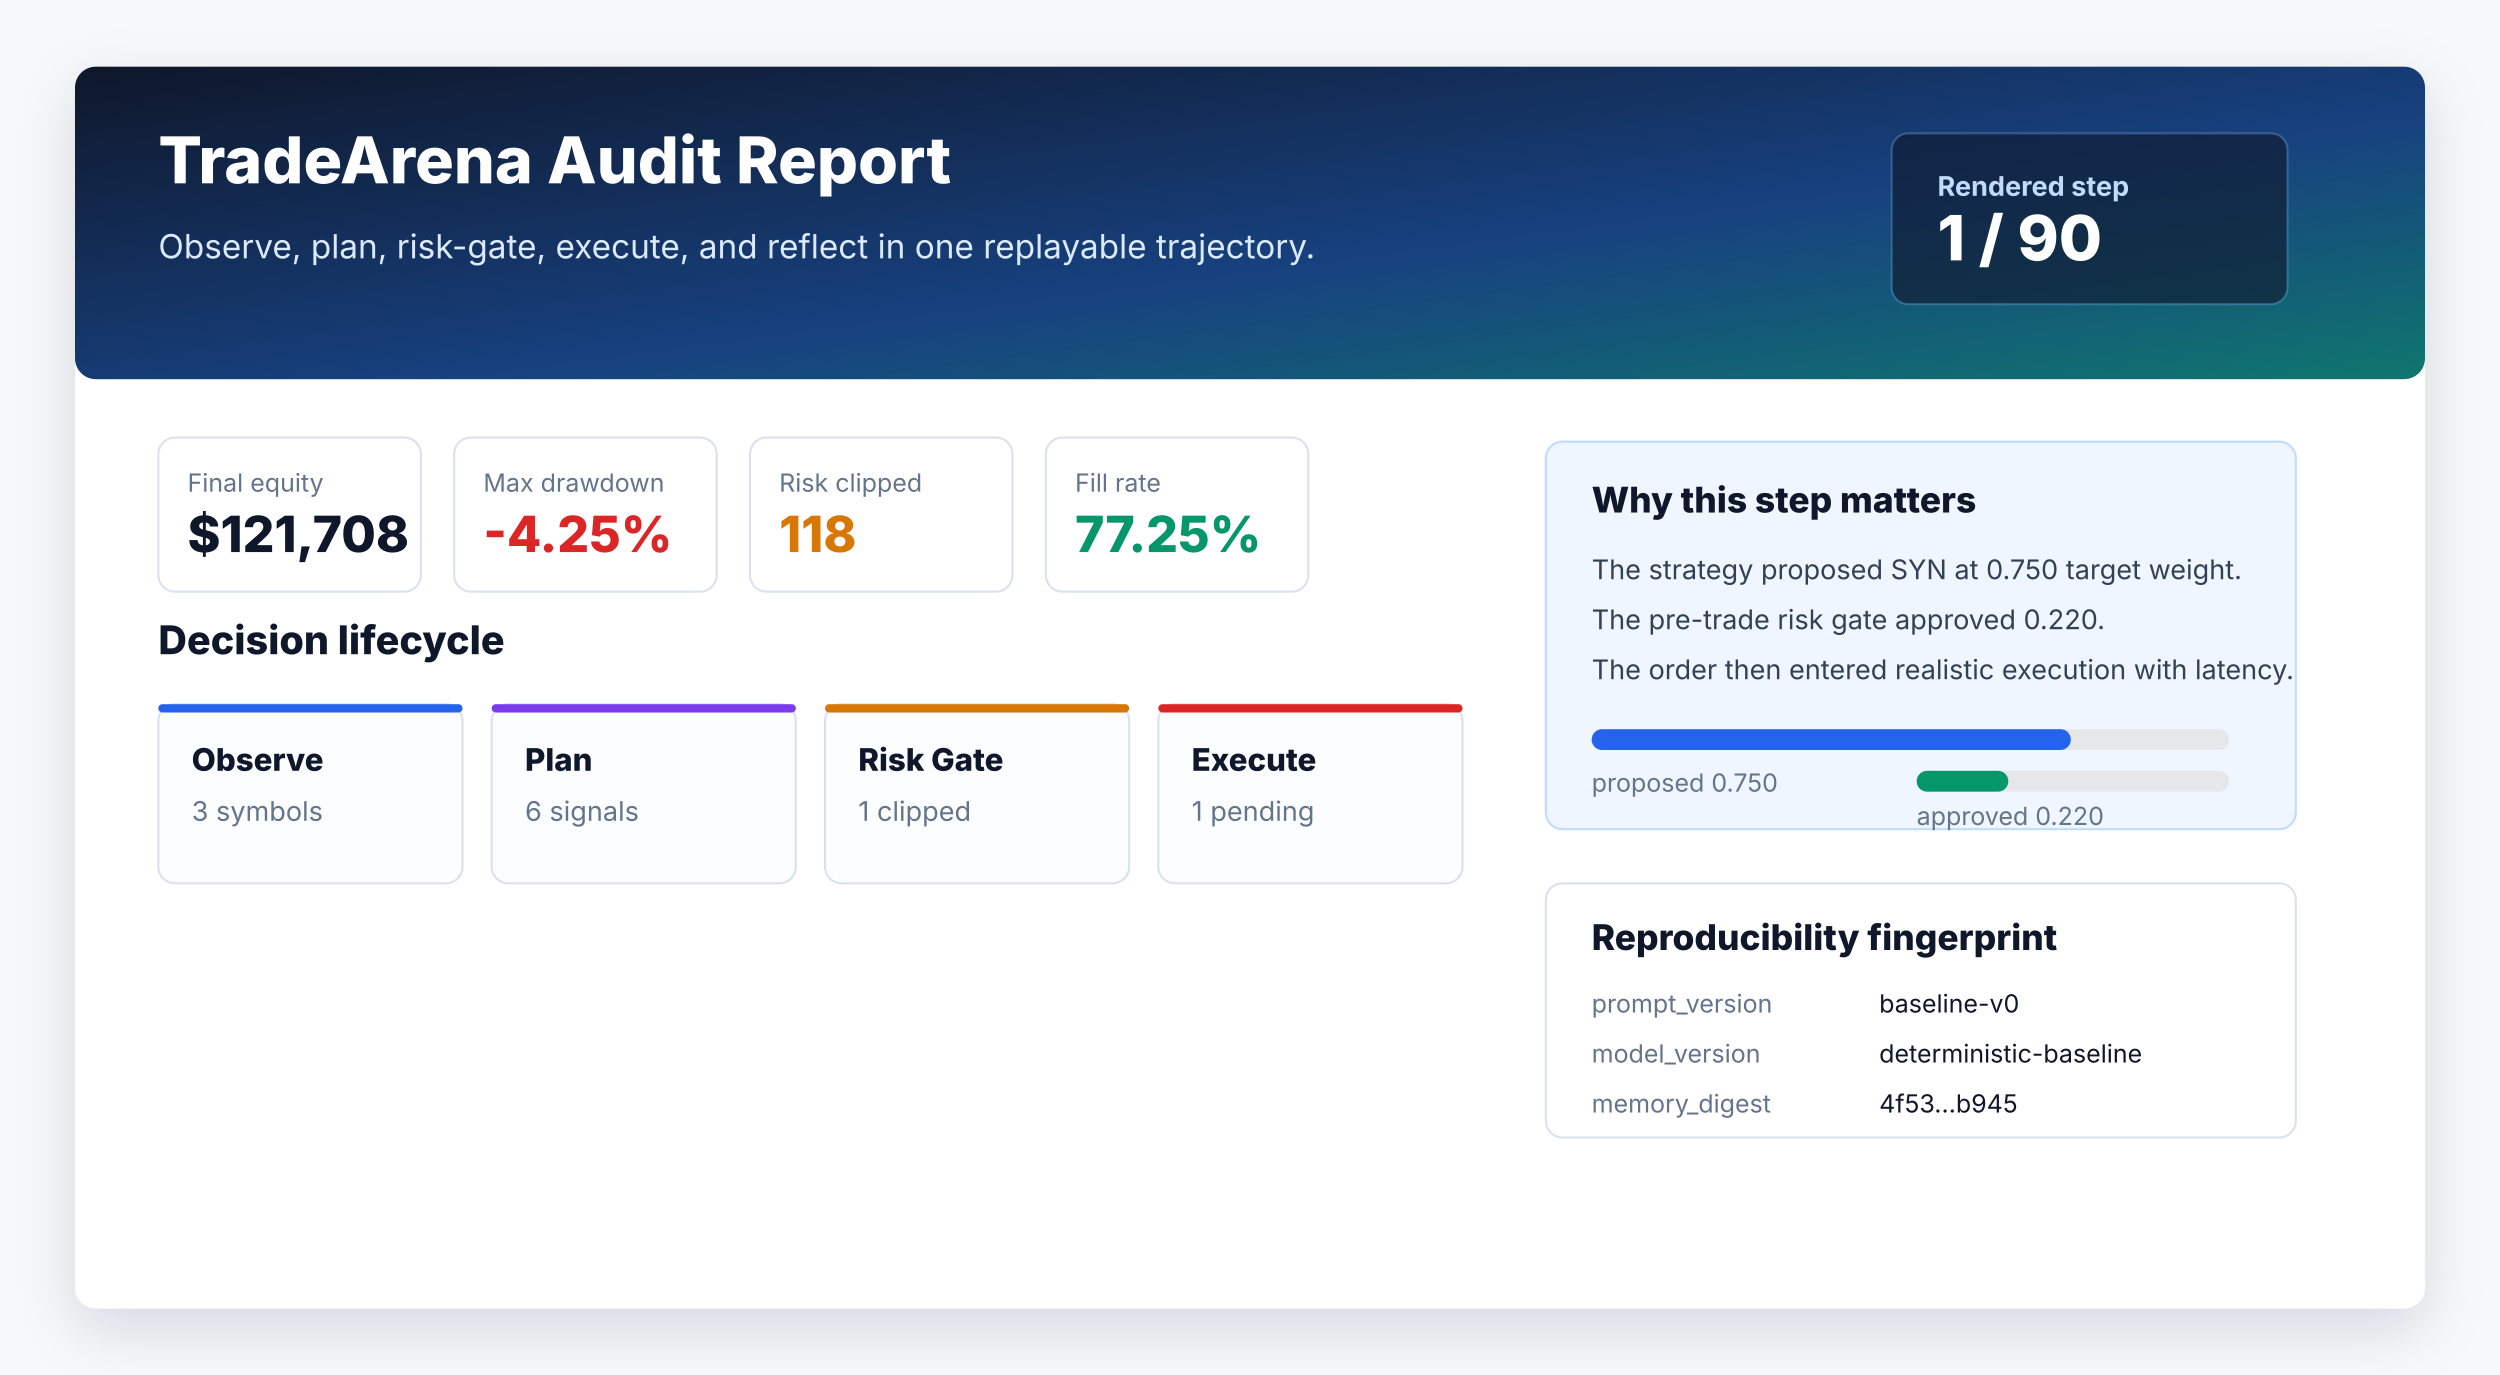
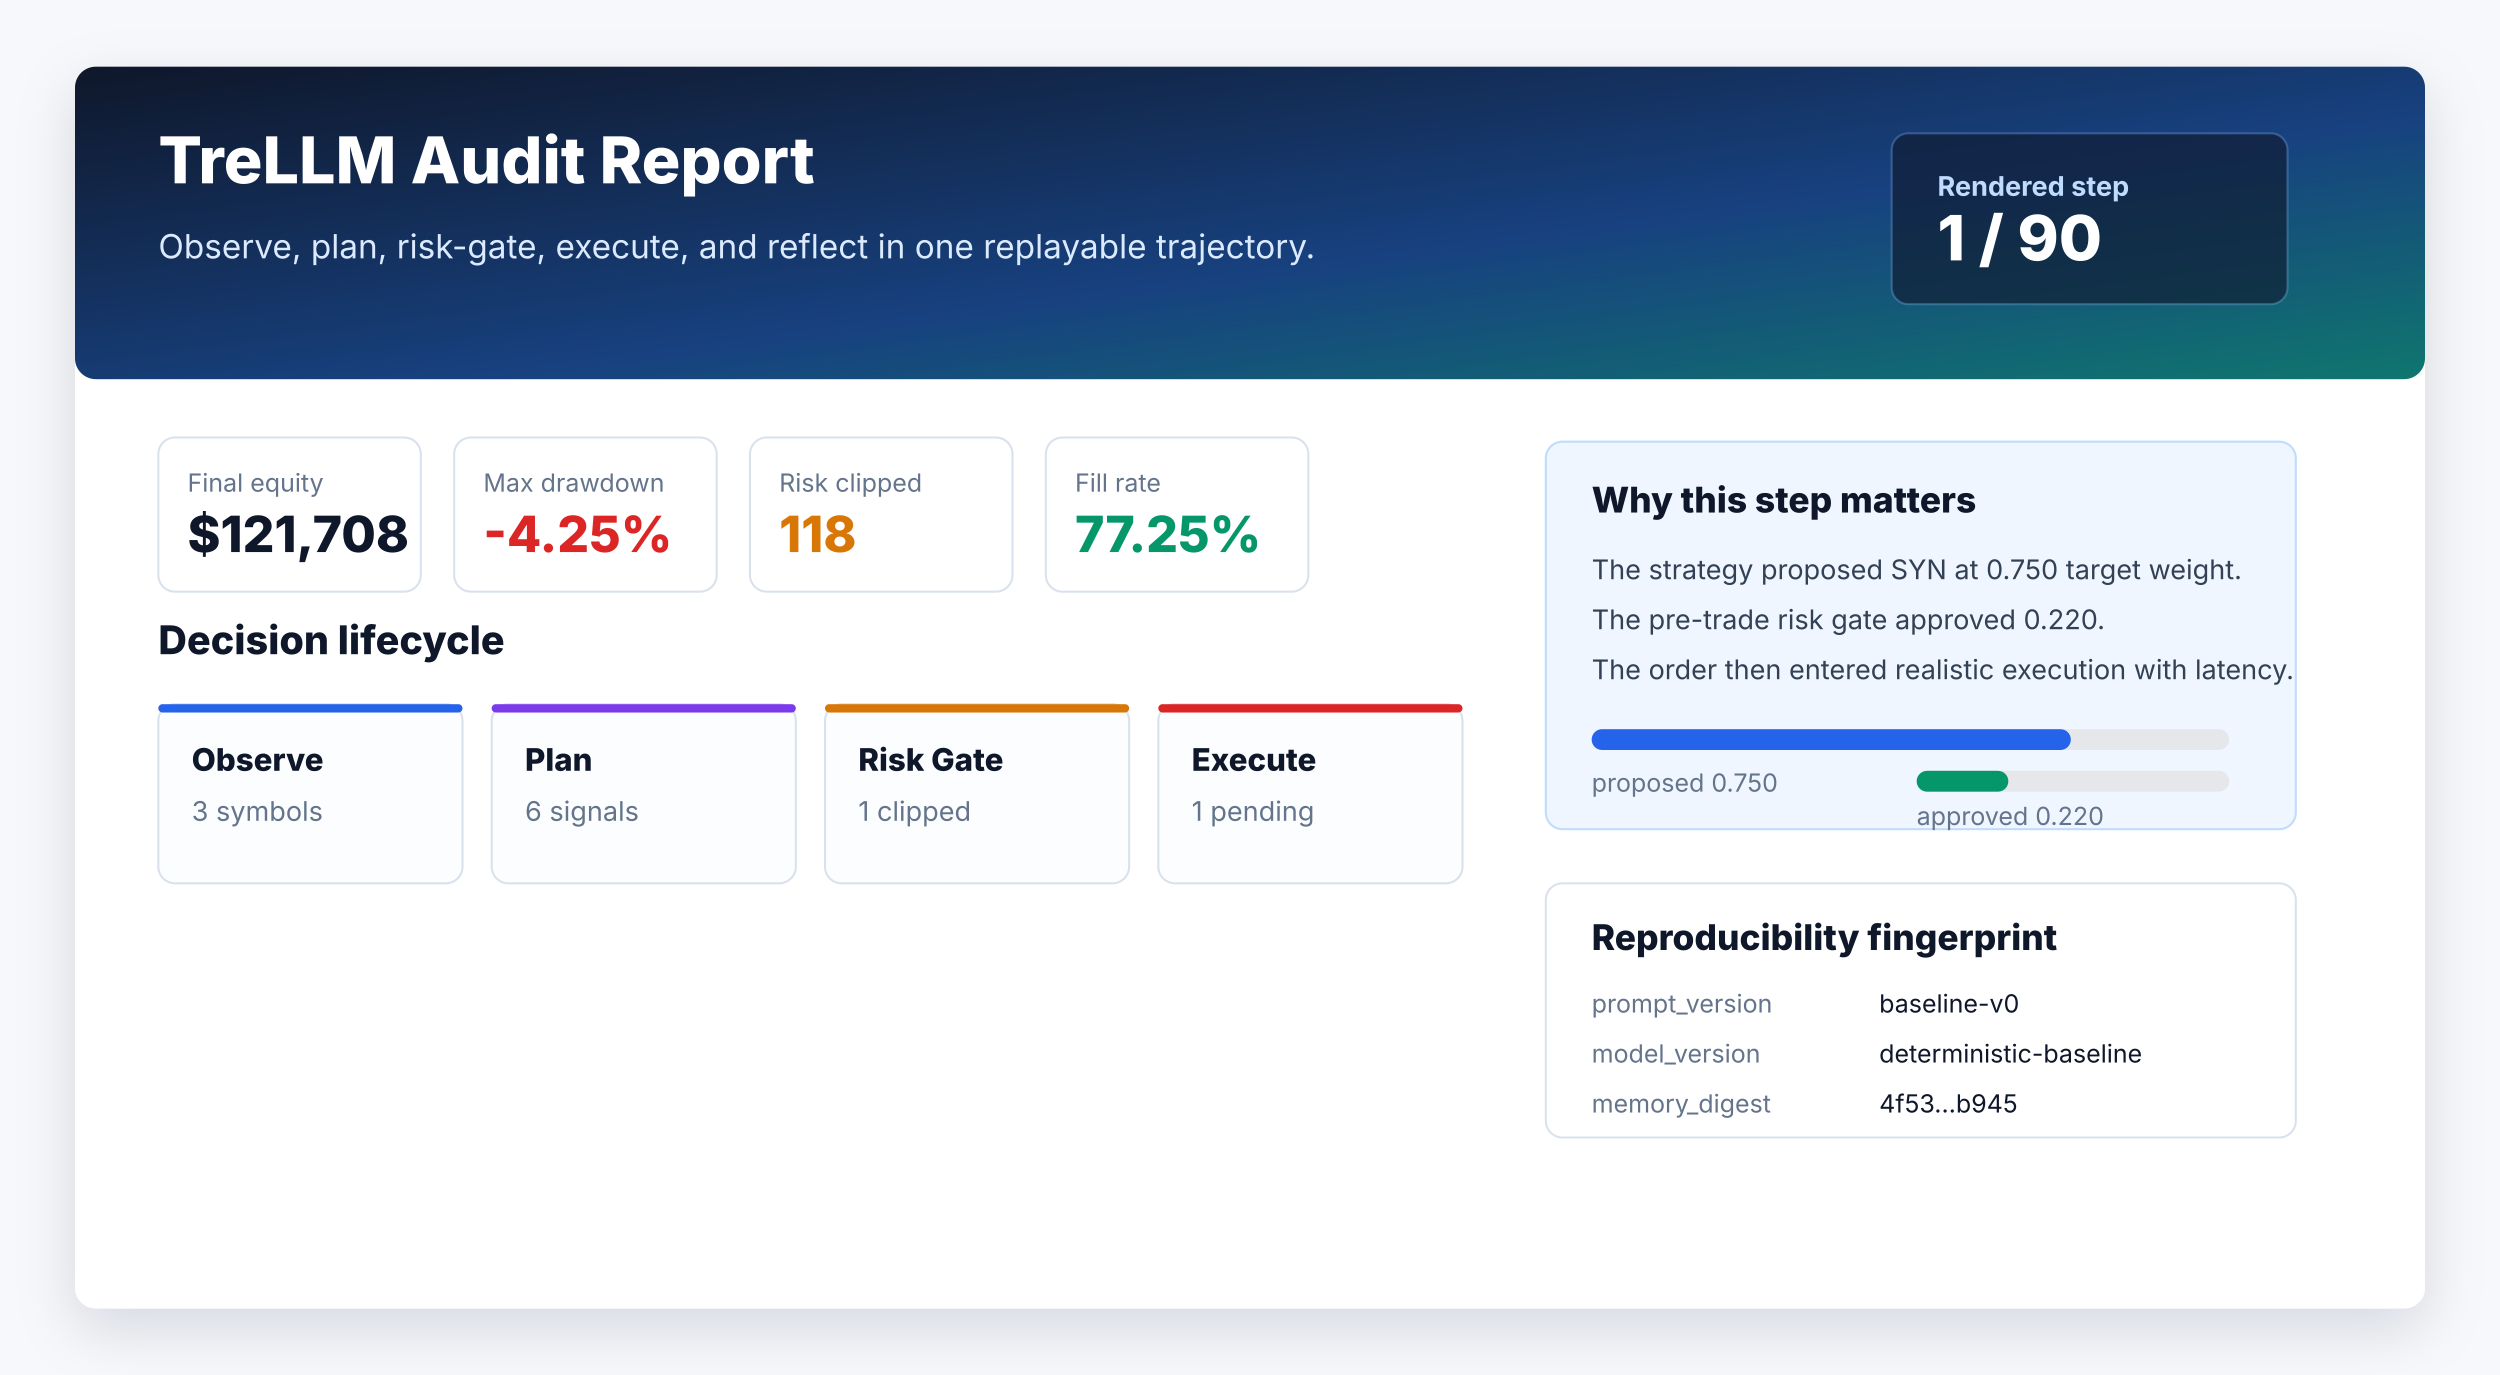
- <svg xmlns="http://www.w3.org/2000/svg" width="1200" height="660" viewBox="0 0 1200 660" role="img" aria-label="TradeArena audit report preview">
+ <svg xmlns="http://www.w3.org/2000/svg" width="1200" height="660" viewBox="0 0 1200 660" role="img" aria-label="TreLLM audit report preview">
  <defs>
    <linearGradient id="hero" x1="0" y1="0" x2="1" y2="1">
      <stop offset="0%" stop-color="#0f172a" />
      <stop offset="58%" stop-color="#17417f" />
      <stop offset="100%" stop-color="#0f766e" />
    </linearGradient>
    <filter id="shadow" x="-10%" y="-10%" width="120%" height="130%">
      <feDropShadow dx="0" dy="10" stdDeviation="14" flood-color="#0f172a" flood-opacity="0.13" />
    </filter>
  </defs>
  <rect width="1200" height="660" fill="#f6f8fb" />
  <rect x="36" y="32" width="1128" height="596" rx="10" fill="#ffffff" filter="url(#shadow)" />
  <rect x="36" y="32" width="1128" height="150" rx="10" fill="url(#hero)" />
-   <text x="76" y="88" font-family="Inter, Arial, sans-serif" font-size="31" font-weight="800" fill="#ffffff">TradeArena Audit Report</text>
+   <text x="76" y="88" font-family="Inter, Arial, sans-serif" font-size="31" font-weight="800" fill="#ffffff">TreLLM Audit Report</text>
  <text x="76" y="124" font-family="Inter, Arial, sans-serif" font-size="16" fill="#dbeafe">Observe, plan, risk-gate, execute, and reflect in one replayable trajectory.</text>
  <rect x="908" y="64" width="190" height="82" rx="8" fill="#0f172a" opacity="0.62" stroke="#93c5fd" stroke-opacity="0.45" />
  <text x="930" y="94" font-family="Inter, Arial, sans-serif" font-size="13" font-weight="700" fill="#bfdbfe">Rendered step</text>
  <text x="930" y="125" font-family="Inter, Arial, sans-serif" font-size="30" font-weight="800" fill="#ffffff">1 / 90</text>
  <g font-family="Inter, Arial, sans-serif">
    <g transform="translate(76 210)">
      <rect width="126" height="74" rx="8" fill="#ffffff" stroke="#d9e2ec" />
      <text x="14" y="26" font-size="12" fill="#64748b">Final equity</text>
      <text x="14" y="55" font-size="24" font-weight="800" fill="#0f172a">$121,708</text>
    </g>
    <g transform="translate(218 210)">
      <rect width="126" height="74" rx="8" fill="#ffffff" stroke="#d9e2ec" />
      <text x="14" y="26" font-size="12" fill="#64748b">Max drawdown</text>
      <text x="14" y="55" font-size="24" font-weight="800" fill="#dc2626">-4.25%</text>
    </g>
    <g transform="translate(360 210)">
      <rect width="126" height="74" rx="8" fill="#ffffff" stroke="#d9e2ec" />
      <text x="14" y="26" font-size="12" fill="#64748b">Risk clipped</text>
      <text x="14" y="55" font-size="24" font-weight="800" fill="#d97706">118</text>
    </g>
    <g transform="translate(502 210)">
      <rect width="126" height="74" rx="8" fill="#ffffff" stroke="#d9e2ec" />
      <text x="14" y="26" font-size="12" fill="#64748b">Fill rate</text>
      <text x="14" y="55" font-size="24" font-weight="800" fill="#059669">77.25%</text>
    </g>
    <g transform="translate(76 314)">
      <text x="0" y="0" font-size="19" font-weight="800" fill="#0f172a">Decision lifecycle</text>
      <g transform="translate(0 24)">
        <rect width="146" height="86" rx="8" fill="#fbfdff" stroke="#d9e2ec" />
        <rect width="146" height="4" rx="2" fill="#2563eb" />
        <text x="16" y="32" font-size="15" font-weight="800" fill="#0f172a">Observe</text>
        <text x="16" y="56" font-size="13" fill="#64748b">3 symbols</text>
      </g>
      <g transform="translate(160 24)">
        <rect width="146" height="86" rx="8" fill="#fbfdff" stroke="#d9e2ec" />
        <rect width="146" height="4" rx="2" fill="#7c3aed" />
        <text x="16" y="32" font-size="15" font-weight="800" fill="#0f172a">Plan</text>
        <text x="16" y="56" font-size="13" fill="#64748b">6 signals</text>
      </g>
      <g transform="translate(320 24)">
        <rect width="146" height="86" rx="8" fill="#fbfdff" stroke="#d9e2ec" />
        <rect width="146" height="4" rx="2" fill="#d97706" />
        <text x="16" y="32" font-size="15" font-weight="800" fill="#0f172a">Risk Gate</text>
        <text x="16" y="56" font-size="13" fill="#64748b">1 clipped</text>
      </g>
      <g transform="translate(480 24)">
        <rect width="146" height="86" rx="8" fill="#fbfdff" stroke="#d9e2ec" />
        <rect width="146" height="4" rx="2" fill="#dc2626" />
        <text x="16" y="32" font-size="15" font-weight="800" fill="#0f172a">Execute</text>
        <text x="16" y="56" font-size="13" fill="#64748b">1 pending</text>
      </g>
    </g>
    <g transform="translate(742 212)">
      <rect width="360" height="186" rx="8" fill="#eff6ff" stroke="#bfdbfe" />
      <text x="22" y="34" font-size="17" font-weight="800" fill="#0f172a">Why this step matters</text>
      <text x="22" y="66" font-size="13" fill="#334155">The strategy proposed SYN at 0.750 target weight.</text>
      <text x="22" y="90" font-size="13" fill="#334155">The pre-trade risk gate approved 0.220.</text>
      <text x="22" y="114" font-size="13" fill="#334155">The order then entered realistic execution with latency.</text>
      <rect x="22" y="138" width="306" height="10" rx="5" fill="#e5e7eb" />
      <rect x="22" y="138" width="230" height="10" rx="5" fill="#2563eb" />
      <text x="22" y="168" font-size="12" fill="#64748b">proposed 0.750</text>
      <rect x="178" y="158" width="150" height="10" rx="5" fill="#e5e7eb" />
      <rect x="178" y="158" width="44" height="10" rx="5" fill="#059669" />
      <text x="178" y="184" font-size="12" fill="#64748b">approved 0.220</text>
    </g>
    <g transform="translate(742 424)">
      <rect width="360" height="122" rx="8" fill="#ffffff" stroke="#d9e2ec" />
      <text x="22" y="32" font-size="17" font-weight="800" fill="#0f172a">Reproducibility fingerprint</text>
      <text x="22" y="62" font-size="12" fill="#64748b">prompt_version</text>
      <text x="160" y="62" font-size="12" fill="#0f172a">baseline-v0</text>
      <text x="22" y="86" font-size="12" fill="#64748b">model_version</text>
      <text x="160" y="86" font-size="12" fill="#0f172a">deterministic-baseline</text>
      <text x="22" y="110" font-size="12" fill="#64748b">memory_digest</text>
      <text x="160" y="110" font-size="12" fill="#0f172a">4f53...b945</text>
    </g>
  </g>
</svg>
